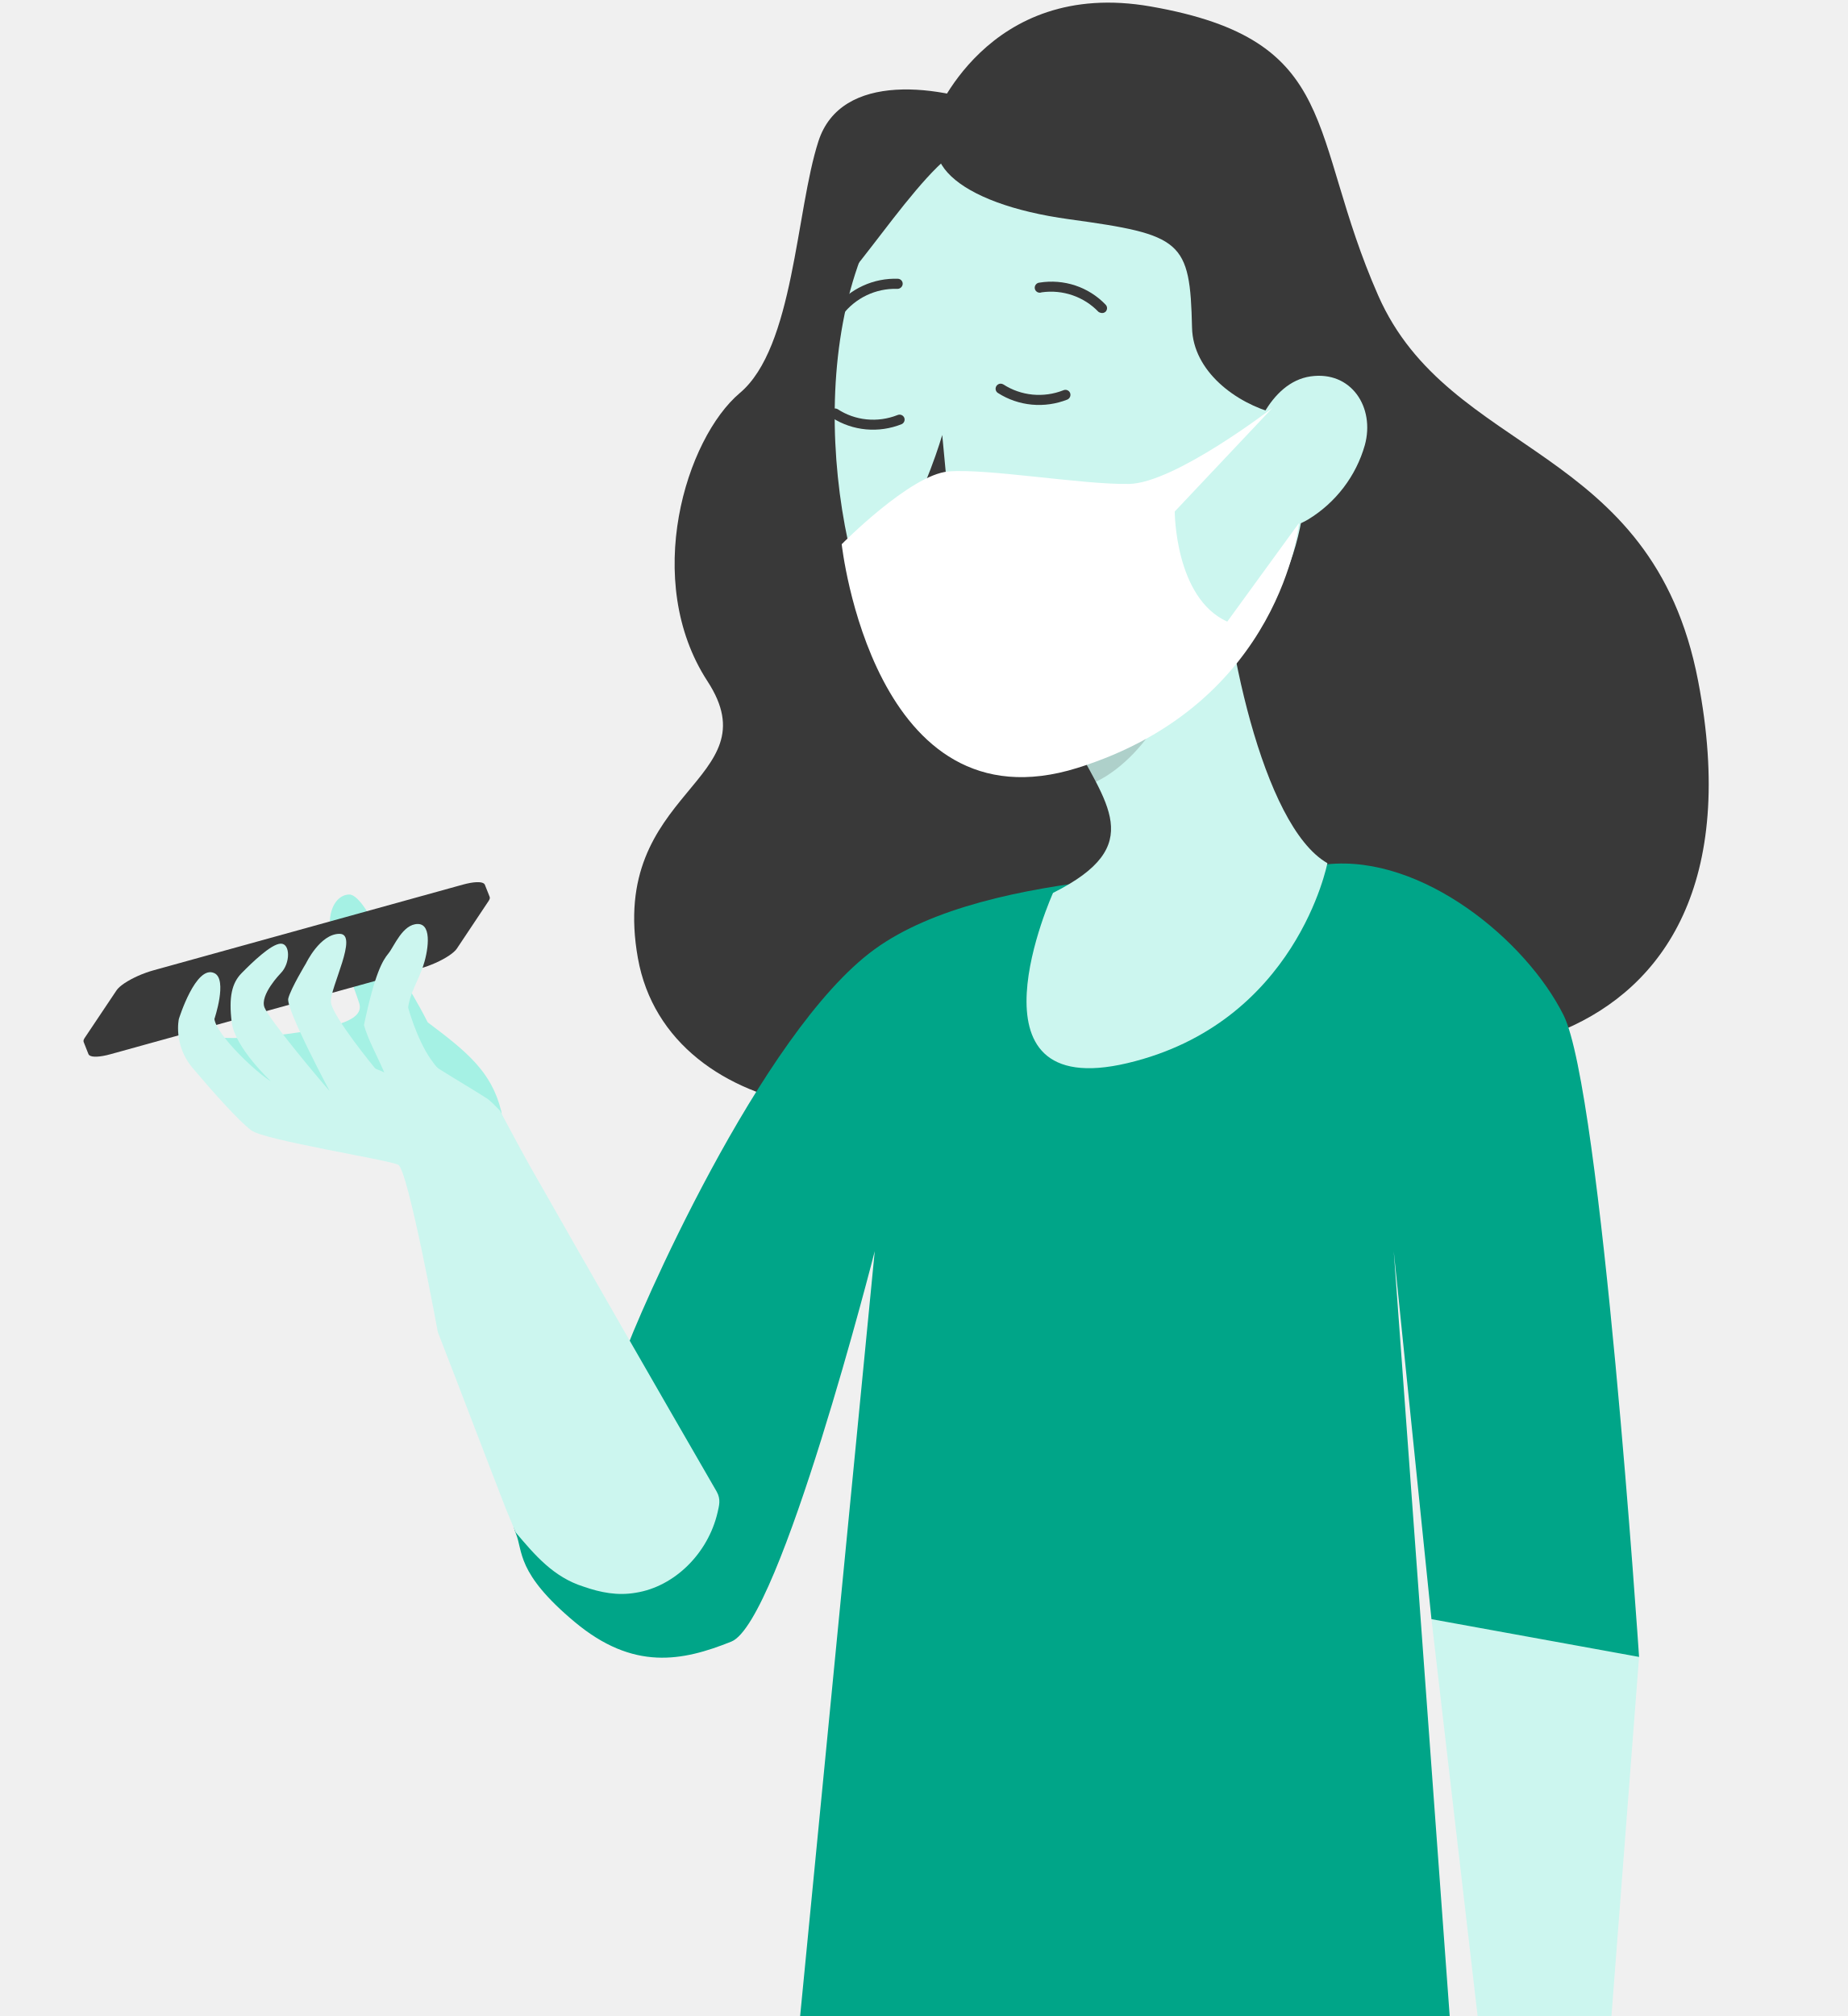
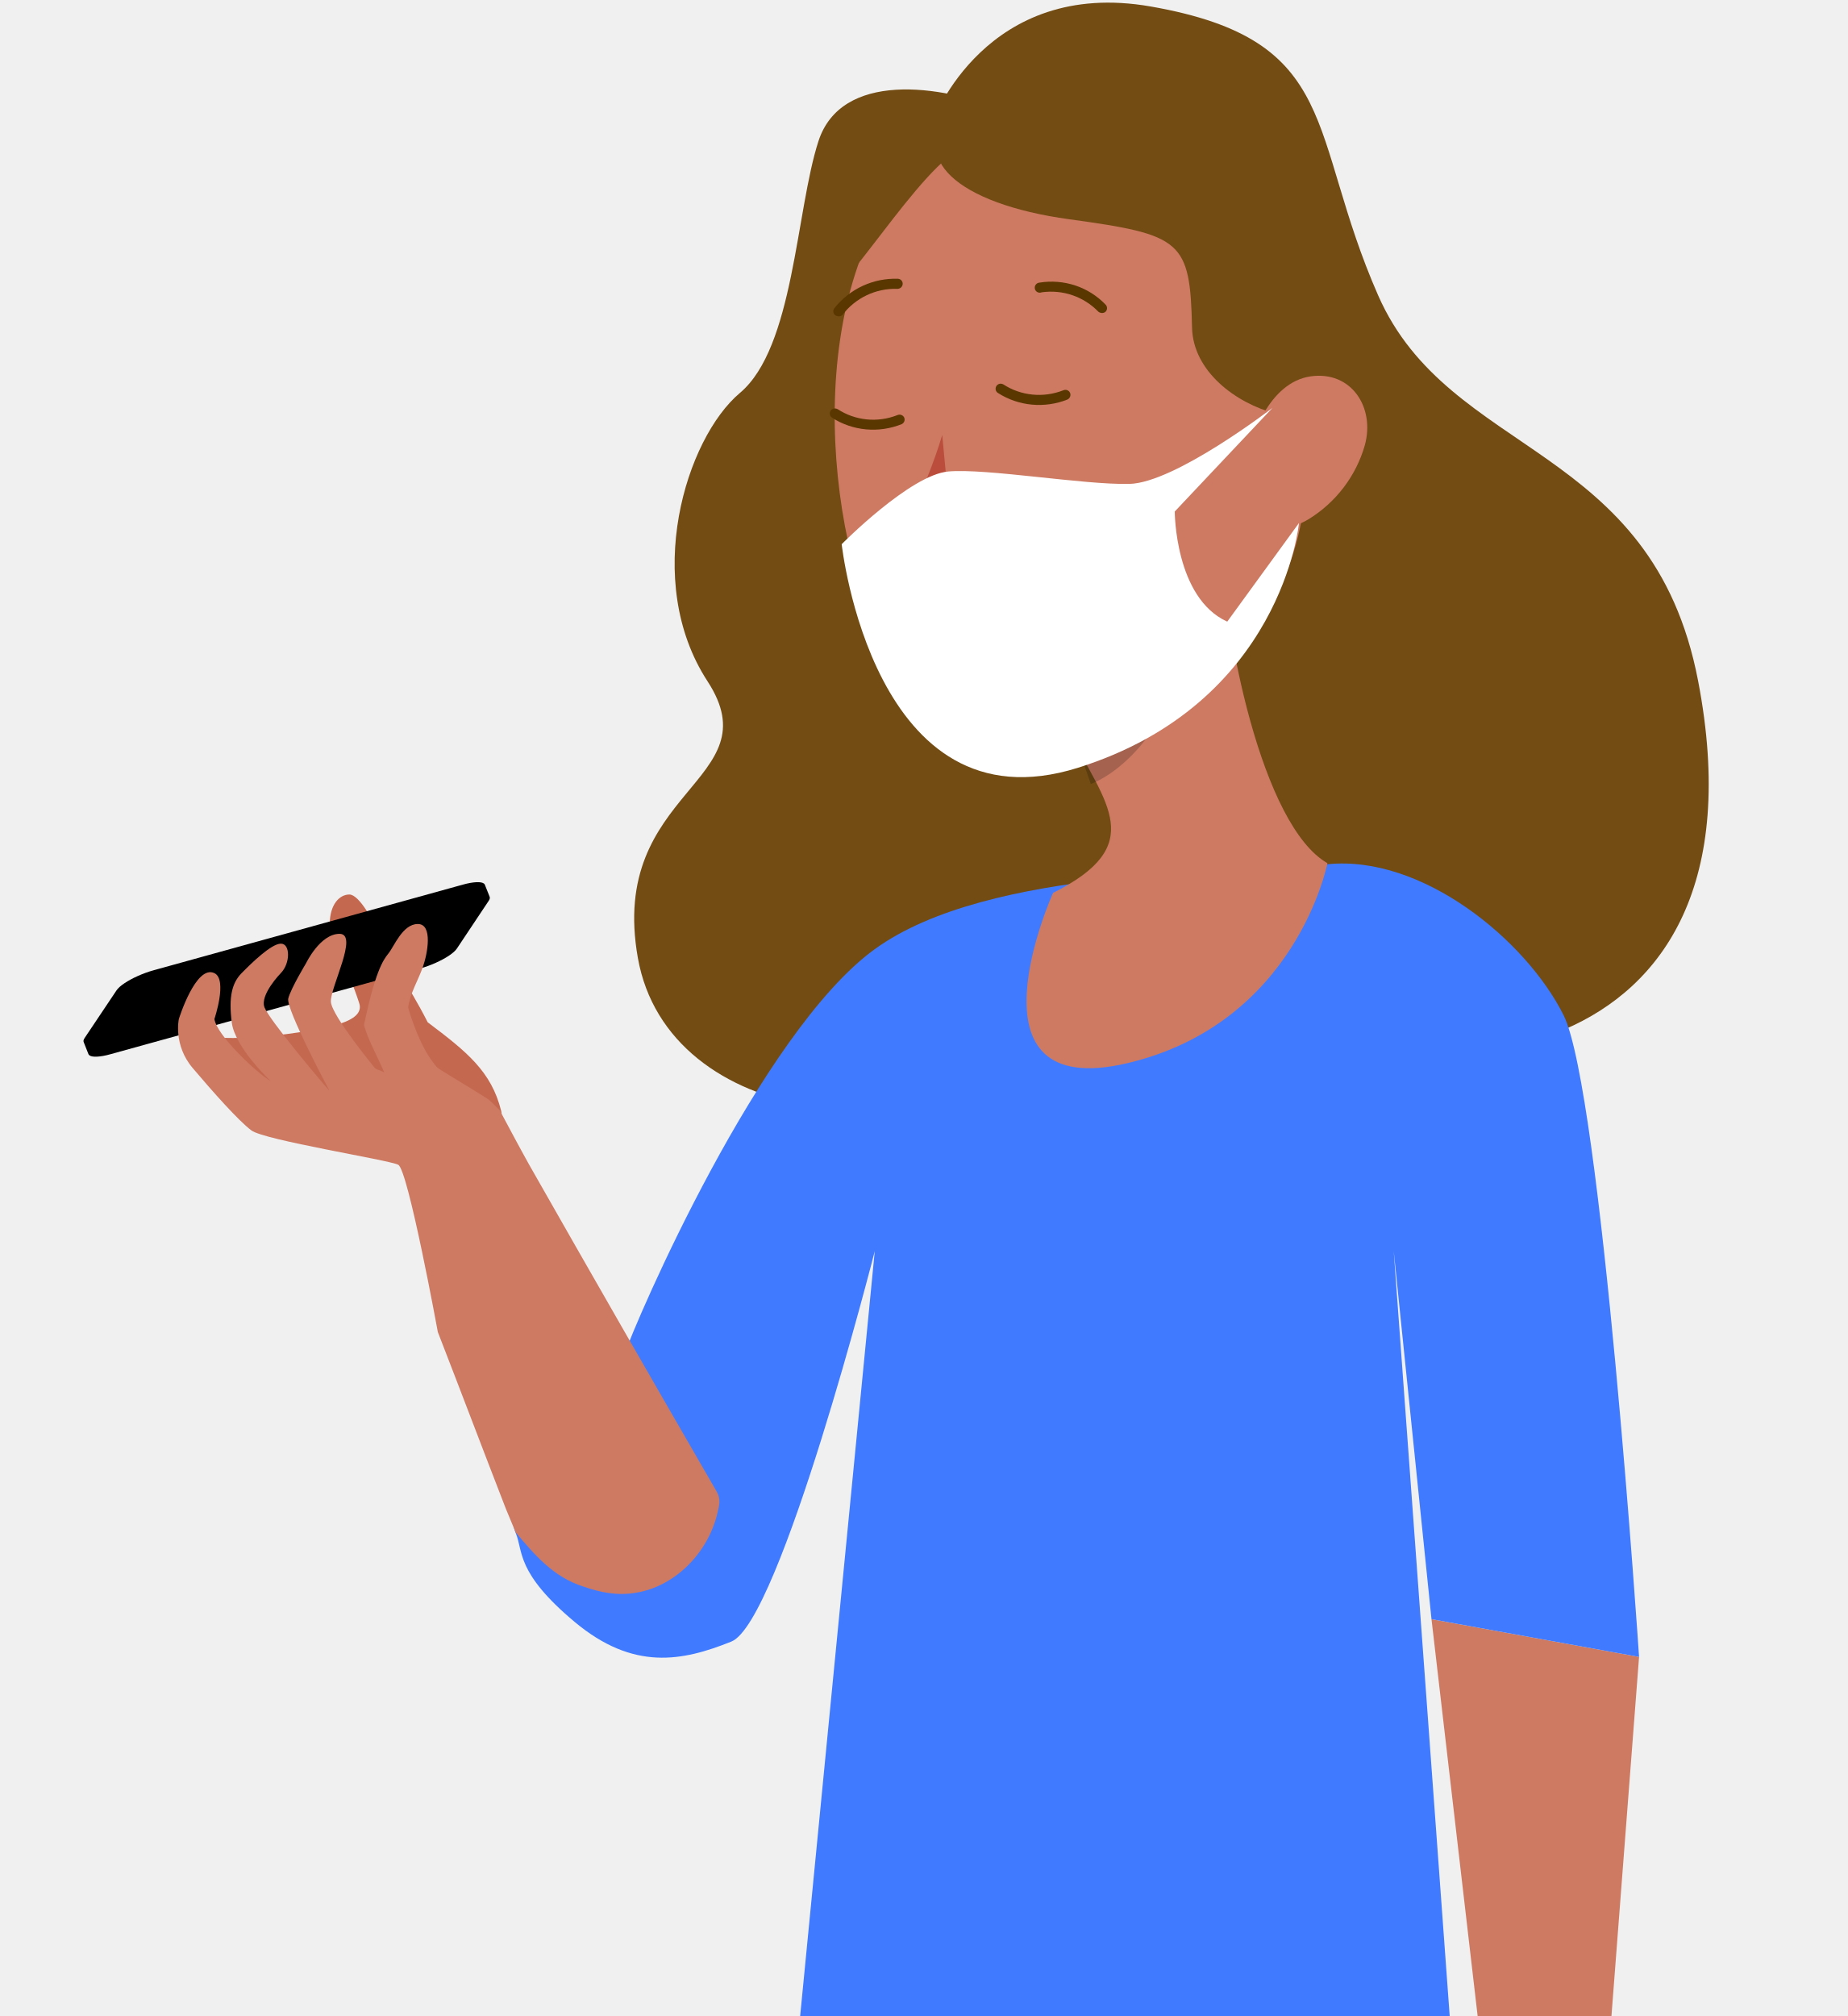
- <svg xmlns="http://www.w3.org/2000/svg" viewBox="0 0 88 96" fill="none">
+ <svg xmlns="http://www.w3.org/2000/svg" viewBox="0 0 99 108" fill="none">
  <g clip-path="url(#clip0)">
-     <path d="M44.446 5.727C44.446 5.727 46.961 -1.066 54.807 0.309C63.968 1.913 62.237 6.346 65.638 14.072C69.038 21.798 78.691 21.072 80.873 32.418C84.59 51.739 66.811 52.136 60.95 48.141C55.089 44.145 55.949 24.267 55.949 24.267L44.446 5.727Z" fill="#393939" />
-     <path d="M47.868 5.291C44.778 3.993 40.055 3.399 38.979 6.725C37.902 10.05 37.814 16.545 35.24 18.71C32.666 20.876 30.572 27.646 33.694 32.439C36.816 37.231 28.942 37.575 30.38 45.624C31.817 53.673 44.078 55.057 50.323 49.465C56.568 43.873 56.856 22.213 54.527 14.219C52.198 6.224 47.868 5.291 47.868 5.291Z" fill="#393939" />
-     <path d="M70.422 96.426L68.175 77.103L78.062 78.901L76.714 96.426H70.422Z" fill="#CCF6EF" />
-     <path d="M41.661 59.578L38.066 96.426H69.074L66.378 59.578L68.175 77.103L78.062 78.901C78.062 78.901 76.265 51.939 74.467 48.344C72.669 44.749 67.726 40.705 63.232 41.154C58.738 41.604 47.111 41.248 41.661 45.198C36.21 49.149 30.303 62.816 29.7 64.596C29.111 66.335 23.469 70.365 24.568 73.022C24.919 73.869 24.568 74.894 27.367 77.234C30.166 79.575 32.499 79.107 34.831 78.171C37.164 77.234 41.661 59.578 41.661 59.578Z" fill="#00A588" />
-     <path d="M58.114 25.326C58.252 30.147 60.109 39.323 63.218 41.103C63.218 41.103 61.751 48.721 53.692 50.626C45.633 52.532 50.152 42.518 50.152 42.518C54.683 40.251 52.666 38.288 50.945 34.927L58.114 25.326Z" fill="#CCF6EF" />
-     <path opacity="0.2" d="M55.167 29.224L50.927 34.9C51.337 35.68 51.679 36.494 51.95 37.334C53.866 36.582 56.098 33.784 55.837 31.684C55.766 30.828 55.539 29.995 55.167 29.224Z" fill="#393939" />
-     <path d="M62.155 15.111C62.42 23.018 62.689 26.359 59.073 30.809C53.633 37.511 43.79 36.219 41.157 28.574C38.789 21.697 38.769 9.921 46.251 5.97C47.891 5.099 49.722 4.654 51.572 4.68C53.421 4.705 55.228 5.198 56.821 6.113C58.413 7.029 59.739 8.336 60.673 9.91C61.606 11.485 62.116 13.275 62.155 15.111Z" fill="#CCF6EF" />
-     <path d="M45.509 5.277C43.117 7.446 45.545 9.704 50.923 10.441C56.301 11.178 56.678 11.456 56.772 15.604C56.866 19.751 64.903 21.709 64.062 17.599C63.221 13.489 62.923 5.384 58.587 4.135C54.251 2.886 48.045 3.01 45.509 5.277Z" fill="#393939" />
-     <path d="M45.563 7.201C43.314 8.55 39.152 15.781 39.114 13.733C39.075 11.685 39.49 8.739 42.174 7.054C43.426 6.188 44.793 5.501 46.234 5.011L45.563 7.201Z" fill="#393939" />
-     <path d="M65.002 21.195C64.584 22.668 63.619 23.934 62.302 24.736C60.551 25.784 59.229 24.392 59.342 22.503C59.447 20.799 60.474 18.205 62.413 17.924C64.352 17.643 65.494 19.394 65.002 21.195Z" fill="#CCF6EF" />
-     <path d="M44.875 20.714C44.875 20.714 44.041 23.582 42.956 25.038C43.885 25.738 45.301 25.226 45.301 25.226L44.875 20.714Z" fill="#393939" />
-     <path d="M52.428 14.898C52.467 14.909 52.508 14.909 52.547 14.9C52.587 14.891 52.623 14.872 52.653 14.845C52.675 14.822 52.693 14.795 52.705 14.766C52.718 14.736 52.724 14.705 52.724 14.673C52.724 14.641 52.717 14.61 52.705 14.581C52.692 14.552 52.674 14.526 52.652 14.504C52.255 14.089 51.761 13.778 51.214 13.595C50.666 13.413 50.081 13.366 49.507 13.458C49.472 13.46 49.438 13.47 49.407 13.487C49.376 13.504 49.349 13.528 49.328 13.556C49.307 13.584 49.292 13.616 49.285 13.65C49.278 13.684 49.278 13.72 49.286 13.754C49.294 13.787 49.309 13.819 49.33 13.847C49.351 13.874 49.379 13.896 49.41 13.912C49.441 13.928 49.475 13.937 49.51 13.938C49.545 13.939 49.58 13.933 49.612 13.92C50.108 13.85 50.611 13.899 51.08 14.06C51.55 14.222 51.973 14.492 52.315 14.849C52.349 14.874 52.387 14.89 52.428 14.898Z" fill="#393939" />
-     <path d="M47.652 18.27C47.6 18.272 47.55 18.29 47.509 18.323C47.468 18.355 47.438 18.4 47.425 18.45C47.411 18.5 47.414 18.552 47.433 18.6C47.452 18.648 47.486 18.688 47.53 18.715C48.014 19.025 48.567 19.214 49.143 19.268C49.719 19.322 50.301 19.238 50.841 19.024C50.9 18.995 50.944 18.945 50.966 18.885C50.988 18.825 50.985 18.758 50.959 18.7C50.932 18.643 50.883 18.599 50.824 18.578C50.764 18.556 50.697 18.559 50.639 18.586C50.173 18.769 49.671 18.838 49.175 18.79C48.679 18.741 48.203 18.576 47.788 18.307C47.747 18.282 47.7 18.269 47.652 18.27Z" fill="#393939" />
-     <path d="M39.754 19.45C39.715 19.45 39.676 19.46 39.641 19.479C39.606 19.498 39.577 19.526 39.556 19.56C39.522 19.615 39.511 19.681 39.525 19.744C39.54 19.806 39.578 19.861 39.633 19.895C40.117 20.205 40.67 20.394 41.246 20.446C41.821 20.499 42.403 20.414 42.943 20.198C43.001 20.171 43.046 20.122 43.068 20.063C43.09 20.003 43.088 19.938 43.061 19.88C43.033 19.823 42.983 19.779 42.922 19.758C42.862 19.737 42.795 19.741 42.736 19.768C42.27 19.951 41.768 20.02 41.273 19.97C40.777 19.921 40.303 19.753 39.889 19.481C39.848 19.459 39.801 19.448 39.754 19.45Z" fill="#393939" />
-     <path d="M39.88 15.055C39.922 15.067 39.966 15.069 40.009 15.059C40.051 15.049 40.091 15.028 40.122 14.997C40.425 14.599 40.819 14.278 41.271 14.062C41.724 13.846 42.221 13.74 42.72 13.755C42.784 13.76 42.848 13.741 42.898 13.7C42.949 13.66 42.981 13.603 42.99 13.54C42.994 13.508 42.992 13.476 42.983 13.446C42.974 13.415 42.959 13.387 42.94 13.363C42.92 13.338 42.895 13.318 42.867 13.303C42.839 13.287 42.808 13.278 42.777 13.275C42.198 13.252 41.62 13.367 41.093 13.61C40.565 13.853 40.101 14.217 39.742 14.671C39.721 14.696 39.706 14.724 39.697 14.755C39.687 14.785 39.684 14.817 39.687 14.848C39.69 14.88 39.699 14.91 39.714 14.938C39.729 14.966 39.75 14.99 39.775 15.01C39.805 15.035 39.841 15.05 39.88 15.055Z" fill="#393939" />
-     <path d="M60.603 19.424L55.948 24.358C55.948 24.358 55.95 28.47 58.449 29.602L61.864 24.907C61.864 24.907 61.073 33.51 51.329 36.563C41.584 39.617 40.087 25.915 40.087 25.915C40.087 25.915 43.348 22.61 45.166 22.451C46.984 22.292 51.604 23.091 53.784 23.044C55.964 22.996 60.603 19.424 60.603 19.424Z" fill="white" />
-     <path d="M16.638 42.596C16.171 42.596 15.708 43.064 15.704 44C15.702 44.38 16.643 46.328 17.099 47.745C17.382 48.539 16.083 48.88 14.306 49.149C12.549 49.415 10.326 49.615 8.703 49.149C9.337 51.089 18.038 53.362 18.038 53.362C18.038 53.362 24.334 54.766 23.868 52.894C23.401 51.022 22.236 50.085 20.37 48.681C19.409 46.791 18.572 45.778 18.038 44.468C17.79 43.862 17.106 42.596 16.638 42.596Z" fill="#A5F1E4" />
-     <path d="M6.934 46.326L6.747 46.397L6.566 46.474L6.934 46.326ZM6.934 46.326L6.566 46.474L6.227 46.641L6.934 46.326ZM7.315 46.204L7.124 46.261L6.934 46.326L7.315 46.204ZM6.566 46.474L6.392 46.556L6.227 46.641L6.566 46.474ZM6.227 46.641L6.074 46.728L5.934 46.816L6.227 46.641ZM6.934 46.326L6.227 46.641L5.704 46.99L6.934 46.326ZM6.227 46.641L5.934 46.816L5.704 46.99L6.227 46.641ZM5.934 46.816L5.81 46.904L5.704 46.99L5.934 46.816ZM5.704 46.99L5.617 47.075L5.553 47.155L5.704 46.99ZM22.23 42.078L7.315 46.204L6.934 46.326L22.23 42.078ZM6.934 46.326L5.704 46.99L4.081 49.703L6.934 46.326ZM5.704 46.99L5.553 47.155L3.988 49.508L5.704 46.99ZM22.23 42.078L22.046 42.124L7.315 46.204L22.23 42.078ZM22.811 42.009L22.23 42.078L6.934 46.326L22.811 42.009ZM5.553 47.155L4.027 49.434L3.988 49.508L5.553 47.155ZM5.704 46.99L3.988 49.508L4.081 49.703L5.704 46.99ZM22.554 42.02L22.4 42.043L22.23 42.078L22.554 42.02ZM22.811 42.009L22.554 42.02L22.23 42.078L22.811 42.009ZM22.811 42.009L22.691 42.009L22.554 42.02L22.811 42.009ZM21.529 44.589L22.811 42.009L6.934 46.326L21.529 44.589ZM22.992 42.043L22.912 42.02L22.811 42.009L22.992 42.043ZM3.988 49.508L3.975 49.572L3.987 49.626L3.988 49.508ZM23.087 42.119L22.992 42.043L22.811 42.009L23.087 42.119ZM21.529 44.589L6.934 46.326L4.081 49.703L21.529 44.589ZM3.987 49.626L4.217 50.206L4.253 50.25L3.987 49.626ZM3.988 49.508L3.987 49.626L4.081 49.703L3.988 49.508ZM23.087 42.119L23.051 42.076L22.992 42.043L23.087 42.119ZM4.023 49.67L3.987 49.626L4.253 50.25L4.023 49.67ZM4.023 49.67L4.253 50.25L4.312 50.283L4.023 49.67ZM3.987 49.626L4.023 49.67L4.081 49.703L3.987 49.626ZM23.087 42.119L23.1 42.173L23.318 42.699L23.087 42.119ZM4.081 49.703L4.023 49.67L4.312 50.283L4.081 49.703ZM23.1 42.173L23.33 42.753L23.318 42.699L23.1 42.173ZM4.081 49.703L4.312 50.283L4.392 50.306L4.081 49.703ZM23.087 42.237L23.1 42.173L23.087 42.119L23.087 42.237ZM4.161 49.726L4.081 49.703L4.392 50.306L4.161 49.726ZM23.1 42.173L23.087 42.237L23.33 42.753L23.1 42.173ZM23.087 42.237L23.317 42.817L23.33 42.753L23.087 42.237ZM4.161 49.726L4.392 50.306L4.492 50.317L4.161 49.726ZM4.081 49.703L4.161 49.726L4.262 49.737L4.081 49.703ZM4.262 49.737L4.161 49.726L4.492 50.317L4.262 49.737ZM23.087 42.237L23.048 42.311L23.317 42.817L23.087 42.237ZM23.048 42.311L23.279 42.891L23.317 42.817L23.048 42.311ZM4.262 49.737L4.492 50.317L4.612 50.317L4.262 49.737ZM4.081 49.703L4.262 49.737L4.518 49.726L4.081 49.703ZM4.381 49.737L4.262 49.737L4.612 50.317L4.381 49.737ZM4.381 49.737L4.612 50.317L4.749 50.306L4.381 49.737ZM4.262 49.737L4.381 49.737L4.518 49.726L4.262 49.737ZM4.518 49.726L4.381 49.737L4.749 50.306L4.518 49.726ZM4.518 49.726L4.749 50.306L4.903 50.283L4.518 49.726ZM4.673 49.704L4.518 49.726L4.903 50.283L4.673 49.704ZM4.673 49.704L4.903 50.283L5.073 50.249L4.673 49.704ZM4.518 49.726L4.673 49.704L4.842 49.669L4.518 49.726ZM4.842 49.669L4.673 49.704L5.073 50.249L4.842 49.669ZM4.842 49.669L5.073 50.249L5.257 50.202L4.842 49.669ZM5.026 49.622L4.842 49.669L5.257 50.202L5.026 49.622ZM21.529 44.589L23.087 42.119L22.811 42.009L21.529 44.589ZM21.529 44.589L23.087 42.237L23.087 42.119L21.529 44.589ZM21.529 44.589L23.048 42.311L23.087 42.237L21.529 44.589ZM23.048 42.311L21.529 44.589L23.279 42.891L23.048 42.311ZM4.081 49.703L4.518 49.726L19.767 45.542L4.081 49.703ZM4.518 49.726L4.842 49.669L19.767 45.542L4.518 49.726ZM5.026 49.622L5.257 50.202L19.997 46.122L5.026 49.622ZM4.842 49.669L5.026 49.622L19.767 45.542L4.842 49.669ZM21.529 44.589L21.76 45.169L23.279 42.891L21.529 44.589ZM4.081 49.703L20.516 45.271L21.529 44.589L4.081 49.703ZM4.081 49.703L19.767 45.542L20.516 45.271L4.081 49.703ZM19.767 45.542L5.026 49.622L19.997 46.122L19.767 45.542ZM21.529 44.589L21.465 44.67L21.76 45.169L21.529 44.589ZM21.465 44.67L21.696 45.25L21.76 45.169L21.465 44.67ZM21.379 44.754L21.465 44.67L21.529 44.589L21.379 44.754ZM21.465 44.67L21.379 44.754L21.696 45.25L21.465 44.67ZM21.379 44.754L21.609 45.334L21.696 45.25L21.379 44.754ZM21.149 44.929L21.379 44.754L21.529 44.589L21.149 44.929ZM21.379 44.754L21.273 44.841L21.609 45.334L21.379 44.754ZM21.273 44.841L21.503 45.421L21.609 45.334L21.273 44.841ZM21.149 44.929L21.273 44.841L21.379 44.754L21.149 44.929ZM21.273 44.841L21.149 44.929L21.503 45.421L21.273 44.841ZM21.149 44.929L21.379 45.509L21.503 45.421L21.149 44.929ZM20.516 45.271L21.149 44.929L21.529 44.589L20.516 45.271ZM21.009 45.017L21.239 45.597L21.379 45.509L21.009 45.017ZM21.149 44.929L21.009 45.017L21.379 45.509L21.149 44.929ZM20.855 45.104L21.086 45.684L21.239 45.597L20.855 45.104ZM21.009 45.017L20.855 45.104L21.239 45.597L21.009 45.017ZM20.855 45.104L21.009 45.017L21.149 44.929L20.855 45.104ZM19.767 45.542L19.997 46.122L20.188 46.065L19.767 45.542ZM20.691 45.189L20.921 45.769L21.086 45.684L20.691 45.189ZM20.516 45.271L20.855 45.104L21.149 44.929L20.516 45.271ZM20.855 45.104L20.691 45.189L21.086 45.684L20.855 45.104ZM19.958 45.485L20.188 46.065L20.378 46L19.958 45.485ZM20.516 45.271L20.747 45.851L20.921 45.769L20.516 45.271ZM19.958 45.485L19.767 45.542L20.188 46.065L19.958 45.485ZM20.691 45.189L20.516 45.271L20.921 45.769L20.691 45.189ZM20.335 45.348L20.565 45.928L20.747 45.851L20.335 45.348ZM20.148 45.42L20.378 46L20.565 45.928L20.148 45.42ZM20.516 45.271L20.691 45.189L20.855 45.104L20.516 45.271ZM20.148 45.42L19.958 45.485L20.378 46L20.148 45.42ZM19.767 45.542L19.958 45.485L20.148 45.42L19.767 45.542ZM20.516 45.271L20.335 45.348L20.747 45.851L20.516 45.271ZM19.767 45.542L20.148 45.42L20.516 45.271L19.767 45.542ZM20.335 45.348L20.148 45.42L20.565 45.928L20.335 45.348ZM20.148 45.42L20.335 45.348L20.516 45.271L20.148 45.42Z" fill="#393939" />
-     <path d="M19.898 44C19.172 44 18.77 45.075 18.498 45.404C18.226 45.734 17.852 46.341 17.335 48.812C17.535 49.528 17.929 50.204 18.301 51.067C18.063 50.944 17.907 50.926 17.852 50.857C17.852 50.857 15.812 48.383 15.76 47.714C15.707 47.045 17.1 44.468 16.171 44.468C15.242 44.468 14.574 45.873 14.574 45.873C14.574 45.873 13.856 47.057 13.729 47.546C13.601 48.035 15.701 51.958 15.701 51.958C15.172 51.36 12.84 48.576 12.598 47.977C12.357 47.378 13.372 46.341 13.372 46.341C13.835 45.873 13.832 44.928 13.372 44.936C12.912 44.944 11.967 45.872 11.506 46.341C11.045 46.809 10.887 47.474 11.036 48.681C11.185 49.888 12.902 51.489 12.902 51.489C12.235 51.102 10.319 49.303 10.211 48.524C10.211 48.524 10.847 46.645 10.211 46.341C9.327 45.917 8.518 48.524 8.518 48.524C8.518 48.524 8.242 49.756 9.175 50.857C10.107 51.958 11.348 53.362 11.973 53.83C12.598 54.298 18.492 55.228 18.965 55.465C19.437 55.702 20.852 63.432 20.852 63.432C21.943 66.237 23.002 69.039 24.091 71.844C24.238 72.208 24.412 72.606 24.559 72.97C25.473 74.053 26.36 75.102 27.791 75.553C28.61 75.838 29.412 75.995 30.283 75.844C32.117 75.554 33.724 73.978 34.177 72.014C34.244 71.707 34.343 71.404 34.135 71.033C31.145 65.863 28.158 60.662 25.203 55.465C24.734 54.623 24.269 53.749 23.803 52.875C23.576 52.66 23.384 52.417 23.118 52.26C22.383 51.796 21.645 51.363 20.91 50.899C20.734 50.784 20.632 50.583 20.494 50.409C19.822 49.417 19.438 47.977 19.438 47.977C19.518 47.326 19.91 46.697 20.137 46.051C20.366 45.404 20.624 44 19.898 44Z" fill="#CCF6EF" />
+     <path d="M50.002 6.443C50.002 6.443 52.831 -1.199 61.658 0.348C71.964 2.152 70.017 7.139 73.843 15.831C77.668 24.523 88.527 23.706 90.982 36.47C95.164 58.206 75.163 58.653 68.569 54.158C61.975 49.663 62.943 27.3 62.943 27.3L50.002 6.443Z" fill="#734C13" />
+     <path d="M53.852 5.953C50.375 4.492 45.062 3.824 43.851 7.565C42.64 11.307 42.541 18.613 39.645 21.049C36.749 23.485 34.394 31.102 37.907 36.494C41.419 41.885 32.561 42.272 34.178 51.327C35.795 60.382 49.589 61.94 56.614 55.649C63.639 49.358 63.964 24.99 61.343 15.996C58.723 7.003 53.852 5.953 53.852 5.953Z" fill="#734C13" />
+     <path d="M79.226 108.479L76.698 86.741L87.82 88.763L86.304 108.479H79.226Z" fill="#CE7A63" />
+     <path d="M46.869 67.025L42.825 108.479H77.709L74.675 67.025L76.698 86.741L87.82 88.763C87.82 88.763 85.798 58.431 83.776 54.387C81.753 50.343 76.192 45.793 71.136 46.298C66.081 46.804 53 46.404 46.869 50.848C40.737 55.293 34.091 70.668 33.413 72.67C32.75 74.626 26.403 79.16 27.64 82.149C28.034 83.103 27.64 84.255 30.789 86.888C33.938 89.521 36.562 88.995 39.185 87.942C41.809 86.888 46.869 67.025 46.869 67.025Z" fill="#407BFF" />
+     <path d="M65.379 28.492C65.534 33.915 67.624 44.239 71.121 46.241C71.121 46.241 69.47 54.811 60.404 56.955C51.337 59.098 56.422 47.833 56.422 47.833C61.519 45.282 59.25 43.074 57.313 39.292L65.379 28.492Z" fill="#CE7A63" />
+     <path opacity="0.2" d="M62.063 32.876L57.294 39.262C57.754 40.14 58.139 41.056 58.444 42C60.6 41.155 63.11 38.007 62.817 35.644C62.737 34.682 62.481 33.744 62.063 32.876Z" fill="black" />
+     <path d="M69.924 17C70.223 25.895 70.525 29.654 66.458 34.661C60.338 42.2 49.264 40.746 46.302 32.145C43.638 24.409 43.615 11.162 52.032 6.717C53.877 5.736 55.938 5.236 58.018 5.265C60.099 5.293 62.132 5.848 63.923 6.878C65.715 7.908 67.207 9.378 68.257 11.149C69.307 12.92 69.881 14.934 69.924 17Z" fill="#CE7A63" />
+     <path d="M51.198 5.936C48.507 8.377 51.239 10.917 57.289 11.746C63.339 12.575 63.763 12.888 63.869 17.554C63.975 22.22 73.016 24.423 72.07 19.799C71.124 15.175 70.788 6.057 65.91 4.652C61.032 3.246 54.051 3.386 51.198 5.936Z" fill="#734C13" />
+     <path d="M51.259 8.102C48.729 9.619 44.046 17.753 44.003 15.45C43.96 13.146 44.427 9.832 47.446 7.936C48.855 6.962 50.393 6.188 52.013 5.638L51.259 8.102Z" fill="#734C13" />
+     <path d="M73.128 23.845C72.657 25.502 71.571 26.926 70.091 27.828C68.12 29.007 66.633 27.441 66.761 25.315C66.878 23.399 68.034 20.481 70.215 20.164C72.397 19.848 73.681 21.818 73.128 23.845Z" fill="#CE7A63" />
+     <path d="M50.484 23.303C50.484 23.303 49.546 26.53 48.325 28.168C49.37 28.956 50.964 28.379 50.964 28.379L50.484 23.303Z" fill="#BA4D3C" />
+     <path d="M58.982 16.76C59.026 16.772 59.072 16.773 59.116 16.762C59.16 16.752 59.201 16.73 59.235 16.7C59.26 16.675 59.28 16.644 59.294 16.611C59.307 16.578 59.315 16.543 59.314 16.507C59.314 16.471 59.307 16.436 59.293 16.403C59.279 16.371 59.259 16.341 59.233 16.316C58.787 15.85 58.232 15.499 57.616 15.294C56.999 15.09 56.341 15.036 55.696 15.14C55.656 15.143 55.618 15.154 55.583 15.173C55.548 15.192 55.518 15.218 55.495 15.25C55.471 15.281 55.454 15.318 55.446 15.356C55.438 15.395 55.438 15.434 55.447 15.472C55.455 15.511 55.472 15.546 55.496 15.577C55.52 15.608 55.551 15.633 55.586 15.651C55.621 15.668 55.66 15.678 55.699 15.68C55.738 15.681 55.778 15.674 55.814 15.659C56.371 15.581 56.937 15.635 57.466 15.817C57.994 15.999 58.47 16.303 58.855 16.704C58.892 16.733 58.936 16.751 58.982 16.76Z" fill="#5B3700" />
+     <path d="M53.608 20.553C53.55 20.556 53.493 20.576 53.447 20.613C53.401 20.649 53.368 20.699 53.353 20.756C53.337 20.812 53.341 20.871 53.362 20.925C53.383 20.979 53.422 21.024 53.472 21.054C54.016 21.402 54.638 21.616 55.286 21.676C55.934 21.737 56.589 21.643 57.197 21.402C57.262 21.37 57.313 21.314 57.337 21.245C57.362 21.177 57.359 21.103 57.329 21.037C57.299 20.973 57.244 20.924 57.177 20.9C57.109 20.876 57.035 20.879 56.969 20.909C56.445 21.114 55.88 21.193 55.322 21.138C54.764 21.084 54.229 20.898 53.762 20.595C53.716 20.567 53.663 20.552 53.608 20.553Z" fill="#5B3700" />
+     <path d="M44.724 21.881C44.679 21.881 44.636 21.892 44.596 21.914C44.557 21.936 44.525 21.967 44.501 22.005C44.463 22.067 44.45 22.141 44.466 22.212C44.482 22.282 44.526 22.343 44.587 22.382C45.132 22.73 45.754 22.943 46.402 23.002C47.05 23.061 47.704 22.966 48.311 22.723C48.376 22.692 48.427 22.637 48.452 22.57C48.477 22.503 48.474 22.43 48.444 22.365C48.413 22.301 48.356 22.252 48.288 22.228C48.22 22.204 48.145 22.208 48.078 22.239C47.554 22.445 46.99 22.523 46.432 22.467C45.875 22.41 45.341 22.222 44.876 21.916C44.829 21.891 44.777 21.879 44.724 21.881Z" fill="#5B3700" />
+     <path d="M44.866 16.936C44.913 16.951 44.962 16.952 45.01 16.941C45.058 16.93 45.102 16.906 45.138 16.872C45.478 16.424 45.922 16.063 46.431 15.819C46.94 15.576 47.499 15.457 48.061 15.474C48.133 15.48 48.204 15.458 48.261 15.413C48.318 15.368 48.355 15.303 48.364 15.232C48.369 15.196 48.366 15.161 48.356 15.126C48.346 15.092 48.33 15.06 48.307 15.033C48.285 15.005 48.257 14.982 48.226 14.965C48.194 14.948 48.16 14.938 48.124 14.934C47.473 14.909 46.823 15.038 46.229 15.311C45.635 15.584 45.114 15.994 44.71 16.505C44.687 16.533 44.669 16.564 44.659 16.599C44.648 16.633 44.645 16.669 44.648 16.704C44.651 16.74 44.662 16.774 44.679 16.805C44.696 16.836 44.719 16.864 44.747 16.886C44.781 16.914 44.822 16.931 44.866 16.936Z" fill="#5B3700" />
+     <path d="M68.178 21.852L62.942 27.403C62.942 27.403 62.943 32.029 65.755 33.302L69.597 28.02C69.597 28.02 68.707 37.699 57.745 41.134C46.783 44.569 45.097 29.154 45.097 29.154C45.097 29.154 48.766 25.436 50.812 25.258C52.857 25.079 58.055 25.978 60.507 25.924C62.96 25.871 68.178 21.852 68.178 21.852Z" fill="white" />
+     <path d="M18.718 47.92C18.192 47.92 17.672 48.447 17.667 49.5C17.665 49.928 18.724 52.119 19.237 53.713C19.555 54.606 18.093 54.99 16.094 55.293C14.118 55.592 11.617 55.816 9.791 55.293C10.504 57.475 20.293 60.032 20.293 60.032C20.293 60.032 27.376 61.612 26.851 59.505C26.326 57.399 25.016 56.346 22.917 54.766C21.835 52.639 20.894 51.5 20.293 50.027C20.014 49.345 19.244 47.92 18.718 47.92Z" fill="#C46950" />
+     <path d="M7.801 52.116L7.591 52.197L7.387 52.284L7.801 52.116ZM7.801 52.116L7.387 52.284L7.005 52.471L7.801 52.116ZM8.229 51.979L8.014 52.043L7.801 52.116L8.229 51.979ZM7.387 52.284L7.191 52.375L7.005 52.471L7.387 52.284ZM7.005 52.471L6.833 52.569L6.676 52.668L7.005 52.471ZM7.801 52.116L7.005 52.471L6.417 52.864L7.801 52.116ZM7.005 52.471L6.676 52.668L6.417 52.864L7.005 52.471ZM6.676 52.668L6.536 52.767L6.417 52.864L6.676 52.668ZM6.417 52.864L6.32 52.959L6.247 53.05L6.417 52.864ZM25.009 47.337L8.229 51.979L7.801 52.116L25.009 47.337ZM7.801 52.116L6.417 52.864L4.591 55.916L7.801 52.116ZM6.417 52.864L6.247 53.05L4.486 55.697L6.417 52.864ZM25.009 47.337L24.802 47.39L8.229 51.979L25.009 47.337ZM25.663 47.26L25.009 47.337L7.801 52.116L25.663 47.26ZM6.247 53.05L4.53 55.614L4.486 55.697L6.247 53.05ZM6.417 52.864L4.486 55.697L4.591 55.916L6.417 52.864ZM25.373 47.273L25.2 47.298L25.009 47.337L25.373 47.273ZM25.663 47.26L25.373 47.273L25.009 47.337L25.663 47.26ZM25.663 47.26L25.528 47.26L25.373 47.273L25.663 47.26ZM24.22 50.163L25.663 47.26L7.801 52.116L24.22 50.163ZM25.866 47.298L25.776 47.273L25.663 47.26L25.866 47.298ZM4.486 55.697L4.471 55.769L4.485 55.83L4.486 55.697ZM25.973 47.384L25.866 47.298L25.663 47.26L25.973 47.384ZM24.22 50.163L7.801 52.116L4.591 55.916L24.22 50.163ZM4.485 55.83L4.744 56.482L4.785 56.531L4.485 55.83ZM4.486 55.697L4.485 55.83L4.591 55.916L4.486 55.697ZM25.973 47.384L25.932 47.335L25.866 47.298L25.973 47.384ZM4.525 55.879L4.485 55.83L4.785 56.531L4.525 55.879ZM4.525 55.879L4.785 56.531L4.851 56.568L4.525 55.879ZM4.485 55.83L4.525 55.879L4.591 55.916L4.485 55.83ZM25.973 47.384L25.987 47.445L26.233 48.037L25.973 47.384ZM4.591 55.916L4.525 55.879L4.851 56.568L4.591 55.916ZM25.987 47.445L26.246 48.097L26.233 48.037L25.987 47.445ZM4.591 55.916L4.851 56.568L4.941 56.594L4.591 55.916ZM25.973 47.517L25.987 47.445L25.973 47.384L25.973 47.517ZM4.681 55.941L4.591 55.916L4.941 56.594L4.681 55.941ZM25.987 47.445L25.973 47.517L26.246 48.097L25.987 47.445ZM25.973 47.517L26.232 48.169L26.246 48.097L25.973 47.517ZM4.681 55.941L4.941 56.594L5.054 56.607L4.681 55.941ZM4.591 55.916L4.681 55.941L4.794 55.954L4.591 55.916ZM4.794 55.954L4.681 55.941L5.054 56.607L4.794 55.954ZM25.973 47.517L25.929 47.6L26.232 48.169L25.973 47.517ZM25.929 47.6L26.188 48.252L26.232 48.169L25.929 47.6ZM4.794 55.954L5.054 56.607L5.188 56.607L4.794 55.954ZM4.591 55.916L4.794 55.954L5.083 55.942L4.591 55.916ZM4.929 55.955L4.794 55.954L5.188 56.607L4.929 55.955ZM4.929 55.955L5.188 56.607L5.343 56.594L4.929 55.955ZM4.794 55.954L4.929 55.955L5.083 55.942L4.794 55.954ZM5.083 55.942L4.929 55.955L5.343 56.594L5.083 55.942ZM5.083 55.942L5.343 56.594L5.516 56.569L5.083 55.942ZM5.257 55.916L5.083 55.942L5.516 56.569L5.257 55.916ZM5.257 55.916L5.516 56.569L5.707 56.53L5.257 55.916ZM5.083 55.942L5.257 55.916L5.447 55.877L5.083 55.942ZM5.447 55.877L5.257 55.916L5.707 56.53L5.447 55.877ZM5.447 55.877L5.707 56.53L5.914 56.477L5.447 55.877ZM5.654 55.825L5.447 55.877L5.914 56.477L5.654 55.825ZM24.22 50.163L25.973 47.384L25.663 47.26L24.22 50.163ZM24.22 50.163L25.973 47.517L25.973 47.384L24.22 50.163ZM24.22 50.163L25.929 47.6L25.973 47.517L24.22 50.163ZM25.929 47.6L24.22 50.163L26.188 48.252L25.929 47.6ZM4.591 55.916L5.083 55.942L22.237 51.234L4.591 55.916ZM5.083 55.942L5.447 55.877L22.237 51.234L5.083 55.942ZM5.654 55.825L5.914 56.477L22.497 51.887L5.654 55.825ZM5.447 55.877L5.654 55.825L22.237 51.234L5.447 55.877ZM24.22 50.163L24.48 50.815L26.188 48.252L24.22 50.163ZM4.591 55.916L23.081 50.929L24.22 50.163L4.591 55.916ZM4.591 55.916L22.237 51.234L23.081 50.929L4.591 55.916ZM22.237 51.234L5.654 55.825L22.497 51.887L22.237 51.234ZM24.22 50.163L24.148 50.254L24.48 50.815L24.22 50.163ZM24.148 50.254L24.408 50.906L24.48 50.815L24.148 50.254ZM24.051 50.348L24.148 50.254L24.22 50.163L24.051 50.348ZM24.148 50.254L24.051 50.348L24.408 50.906L24.148 50.254ZM24.051 50.348L24.311 51.001L24.408 50.906L24.051 50.348ZM23.792 50.545L24.051 50.348L24.22 50.163L23.792 50.545ZM24.051 50.348L23.932 50.446L24.311 51.001L24.051 50.348ZM23.932 50.446L24.191 51.099L24.311 51.001L23.932 50.446ZM23.792 50.545L23.932 50.446L24.051 50.348L23.792 50.545ZM23.932 50.446L23.792 50.545L24.191 51.099L23.932 50.446ZM23.792 50.545L24.052 51.198L24.191 51.099L23.792 50.545ZM23.081 50.929L23.792 50.545L24.22 50.163L23.081 50.929ZM23.635 50.644L23.895 51.297L24.052 51.198L23.635 50.644ZM23.792 50.545L23.635 50.644L24.052 51.198L23.792 50.545ZM23.462 50.742L23.722 51.395L23.895 51.297L23.462 50.742ZM23.635 50.644L23.462 50.742L23.895 51.297L23.635 50.644ZM23.462 50.742L23.635 50.644L23.792 50.545L23.462 50.742ZM22.237 51.234L22.497 51.887L22.712 51.823L22.237 51.234ZM23.277 50.838L23.536 51.49L23.722 51.395L23.277 50.838ZM23.081 50.929L23.462 50.742L23.792 50.545L23.081 50.929ZM23.462 50.742L23.277 50.838L23.722 51.395L23.462 50.742ZM22.452 51.17L22.712 51.823L22.926 51.75L22.452 51.17ZM23.081 50.929L23.34 51.582L23.536 51.49L23.081 50.929ZM22.452 51.17L22.237 51.234L22.712 51.823L22.452 51.17ZM23.277 50.838L23.081 50.929L23.536 51.49L23.277 50.838ZM22.876 51.016L23.136 51.669L23.34 51.582L22.876 51.016ZM22.666 51.097L22.926 51.75L23.136 51.669L22.666 51.097ZM23.081 50.929L23.277 50.838L23.462 50.742L23.081 50.929ZM22.666 51.097L22.452 51.17L22.926 51.75L22.666 51.097ZM22.237 51.234L22.452 51.17L22.666 51.097L22.237 51.234ZM23.081 50.929L22.876 51.016L23.34 51.582L23.081 50.929ZM22.237 51.234L22.666 51.097L23.081 50.929L22.237 51.234ZM22.876 51.016L22.666 51.097L23.136 51.669L22.876 51.016ZM22.666 51.097L22.876 51.016L23.081 50.929L22.666 51.097Z" fill="black" />
+     <path d="M22.386 49.5C21.569 49.5 21.116 50.709 20.81 51.08C20.504 51.451 20.084 52.133 19.503 54.913C19.727 55.719 20.171 56.48 20.589 57.45C20.321 57.312 20.146 57.292 20.084 57.214C20.084 57.214 17.789 54.431 17.73 53.678C17.671 52.925 19.238 50.027 18.193 50.027C17.148 50.027 16.396 51.606 16.396 51.606C16.396 51.606 15.588 52.939 15.445 53.489C15.302 54.039 17.664 58.452 17.664 58.452C17.068 57.78 14.445 54.648 14.174 53.974C13.902 53.3 15.044 52.133 15.044 52.133C15.564 51.606 15.562 50.544 15.044 50.553C14.526 50.562 13.463 51.606 12.945 52.133C12.426 52.66 12.248 53.408 12.416 54.766C12.584 56.124 14.515 57.926 14.515 57.926C13.764 57.49 11.609 55.465 11.488 54.589C11.488 54.589 12.203 52.476 11.488 52.133C10.493 51.656 9.583 54.589 9.583 54.589C9.583 54.589 9.272 55.975 10.322 57.214C11.371 58.452 12.767 60.032 13.47 60.559C14.174 61.085 20.805 62.131 21.336 62.398C21.867 62.665 23.459 71.361 23.459 71.361C24.686 74.517 25.877 77.669 27.103 80.825C27.268 81.234 27.464 81.682 27.629 82.091C28.657 83.31 29.655 84.49 31.265 84.997C32.186 85.317 33.089 85.494 34.068 85.325C36.132 84.999 37.94 83.225 38.449 81.016C38.525 80.671 38.637 80.329 38.402 79.912C35.038 74.096 31.678 68.245 28.354 62.398C27.826 61.45 27.303 60.468 26.779 59.485C26.523 59.242 26.307 58.969 26.008 58.792C25.182 58.27 24.351 57.783 23.524 57.261C23.326 57.132 23.211 56.906 23.056 56.711C22.3 55.594 21.869 53.974 21.869 53.974C21.958 53.242 22.398 52.534 22.655 51.807C22.912 51.08 23.202 49.5 22.386 49.5Z" fill="#CE7A63" />
  </g>
  <defs>
    <clipPath id="clip0">
-       <rect width="88" height="96" fill="white" />
+       <rect width="99" height="108" fill="white" />
    </clipPath>
  </defs>
</svg>
